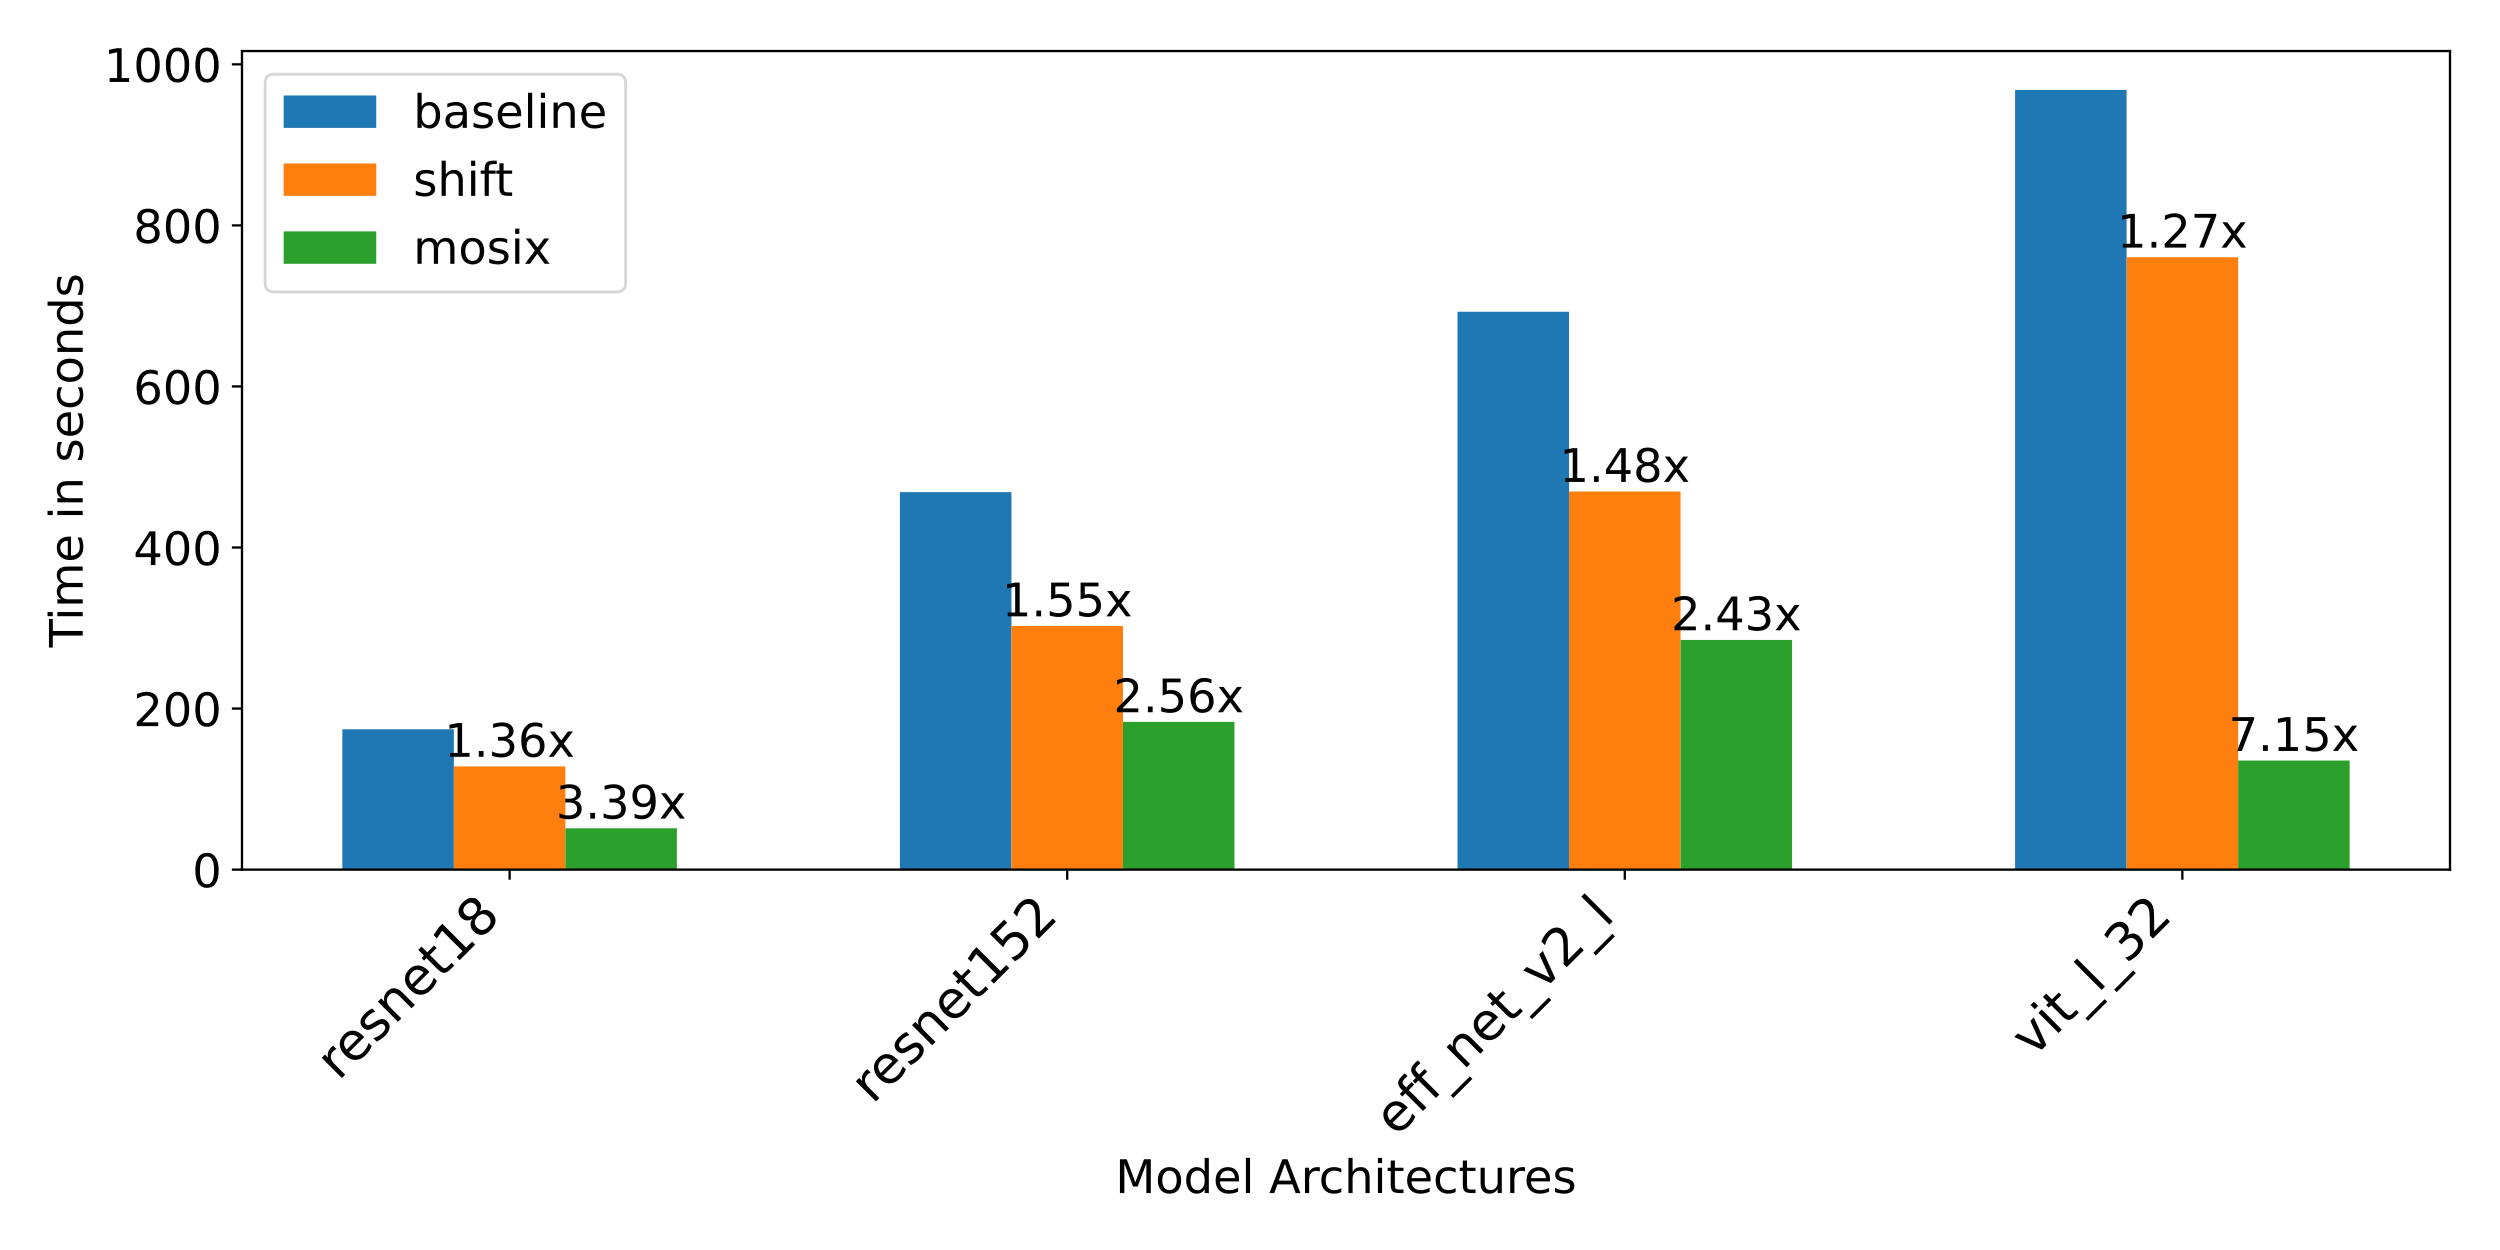
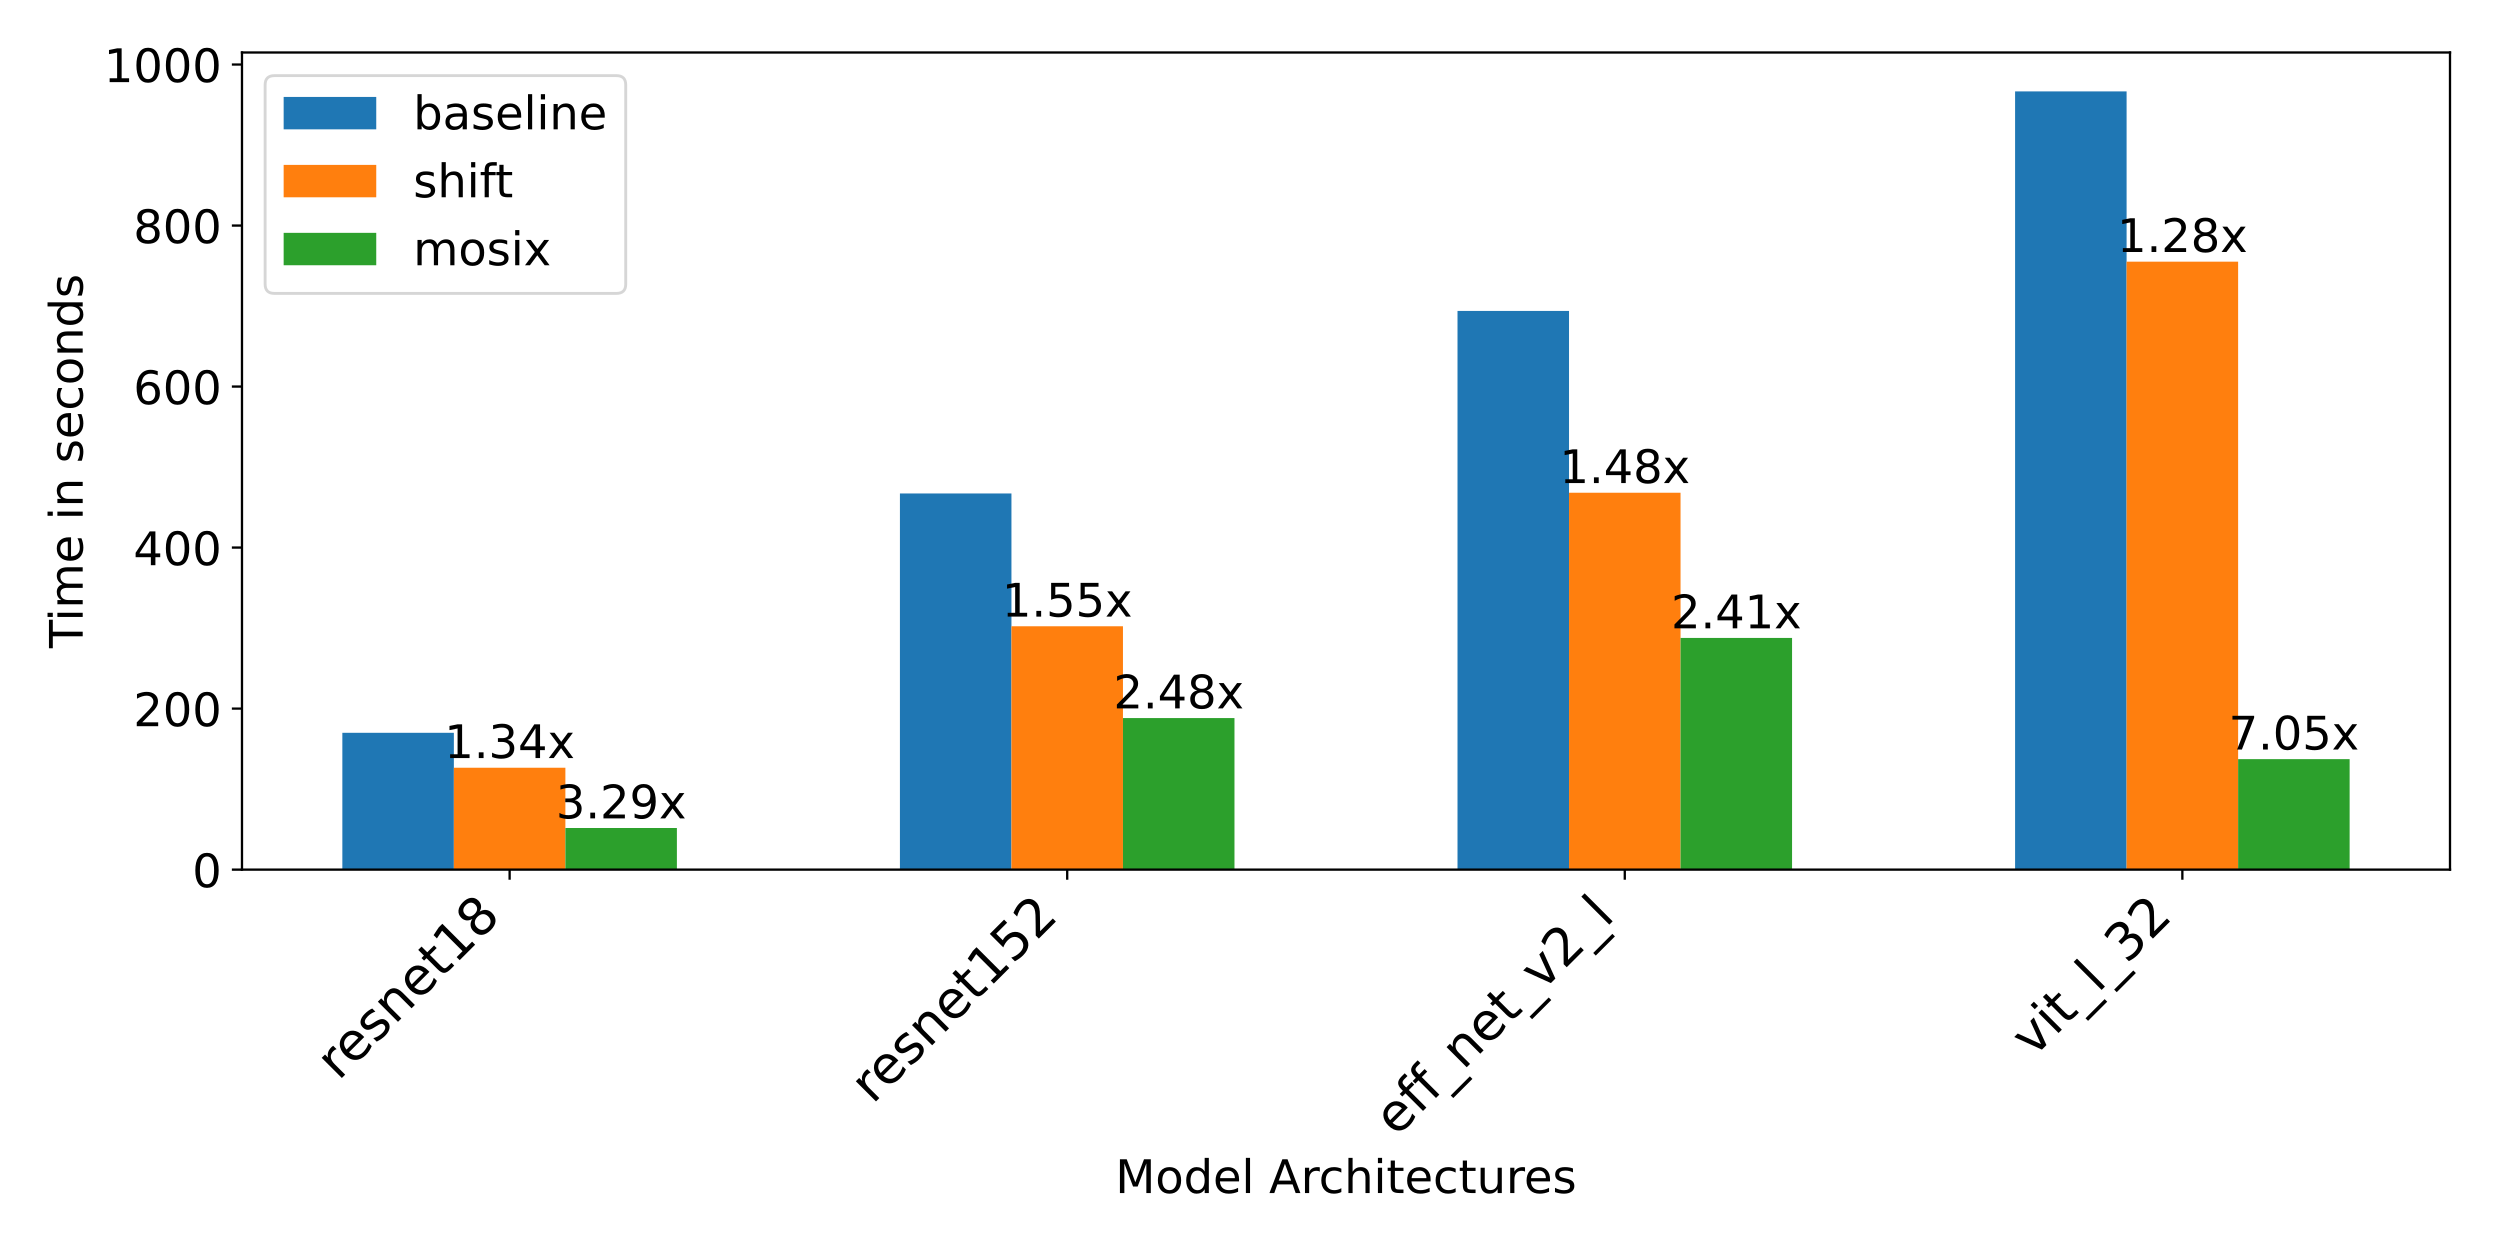
<svg xmlns="http://www.w3.org/2000/svg" xmlns:xlink="http://www.w3.org/1999/xlink" width="864pt" height="432pt" viewBox="0 0 864 432" version="1.1">
  <defs>
    <style type="text/css">*{stroke-linejoin: round; stroke-linecap: butt}</style>
  </defs>
  <g id="figure_1">
    <g id="patch_1">
      <path d="M 0 432  L 864 432  L 864 0  L 0 0  z " style="fill: #ffffff" />
    </g>
    <g id="axes_1">
      <g id="patch_2">
-         <path d="M 83.63 300.543  L 846.72 300.543  L 846.72 17.642  L 83.63 17.642  z " style="fill: #ffffff" />
+         <path d="M 83.63 300.543  L 846.72 300.543  L 846.72 18.143  L 83.63 18.143  z " style="fill: #ffffff" />
      </g>
      <g id="patch_3">
-         <path d="M 118.316 300.543  L 156.856 300.543  L 156.856 252.037  L 118.316 252.037  z " clip-path="url(#pbe96841ba2)" style="fill: #1f77b4" />
+         <path d="M 118.316 300.543  L 156.856 300.543  L 156.856 253.261  L 118.316 253.261  z " clip-path="url(#pf0b1afb6f0)" style="fill: #1f77b4" />
      </g>
      <g id="patch_4">
-         <path d="M 311.015 300.543  L 349.555 300.543  L 349.555 170.077  L 311.015 170.077  z " clip-path="url(#pbe96841ba2)" style="fill: #1f77b4" />
+         <path d="M 311.015 300.543  L 349.555 300.543  L 349.555 170.537  L 311.015 170.537  z " clip-path="url(#pf0b1afb6f0)" style="fill: #1f77b4" />
      </g>
      <g id="patch_5">
-         <path d="M 503.715 300.543  L 542.255 300.543  L 542.255 107.732  L 503.715 107.732  z " clip-path="url(#pbe96841ba2)" style="fill: #1f77b4" />
+         <path d="M 503.715 300.543  L 542.255 300.543  L 542.255 107.456  L 503.715 107.456  z " clip-path="url(#pf0b1afb6f0)" style="fill: #1f77b4" />
      </g>
      <g id="patch_6">
-         <path d="M 696.414 300.543  L 734.954 300.543  L 734.954 31.113  L 696.414 31.113  z " clip-path="url(#pbe96841ba2)" style="fill: #1f77b4" />
+         <path d="M 696.414 300.543  L 734.954 300.543  L 734.954 31.591  L 696.414 31.591  z " clip-path="url(#pf0b1afb6f0)" style="fill: #1f77b4" />
      </g>
      <g id="patch_7">
-         <path d="M 156.856 300.543  L 195.396 300.543  L 195.396 264.868  L 156.856 264.868  z " clip-path="url(#pbe96841ba2)" style="fill: #ff7f0e" />
+         <path d="M 156.856 300.543  L 195.396 300.543  L 195.396 265.319  L 156.856 265.319  z " clip-path="url(#pf0b1afb6f0)" style="fill: #ff7f0e" />
      </g>
      <g id="patch_8">
-         <path d="M 349.555 300.543  L 388.095 300.543  L 388.095 216.33  L 349.555 216.33  z " clip-path="url(#pbe96841ba2)" style="fill: #ff7f0e" />
+         <path d="M 349.555 300.543  L 388.095 300.543  L 388.095 216.433  L 349.555 216.433  z " clip-path="url(#pf0b1afb6f0)" style="fill: #ff7f0e" />
      </g>
      <g id="patch_9">
-         <path d="M 542.255 300.543  L 580.795 300.543  L 580.795 169.877  L 542.255 169.877  z " clip-path="url(#pbe96841ba2)" style="fill: #ff7f0e" />
+         <path d="M 542.255 300.543  L 580.795 300.543  L 580.795 170.278  L 542.255 170.278  z " clip-path="url(#pf0b1afb6f0)" style="fill: #ff7f0e" />
      </g>
      <g id="patch_10">
-         <path d="M 734.954 300.543  L 773.494 300.543  L 773.494 88.903  L 734.954 88.903  z " clip-path="url(#pbe96841ba2)" style="fill: #ff7f0e" />
+         <path d="M 734.954 300.543  L 773.494 300.543  L 773.494 90.421  L 734.954 90.421  z " clip-path="url(#pf0b1afb6f0)" style="fill: #ff7f0e" />
      </g>
      <g id="patch_11">
-         <path d="M 195.396 300.543  L 233.936 300.543  L 233.936 286.241  L 195.396 286.241  z " clip-path="url(#pbe96841ba2)" style="fill: #2ca02c" />
+         <path d="M 195.396 300.543  L 233.936 300.543  L 233.936 286.158  L 195.396 286.158  z " clip-path="url(#pf0b1afb6f0)" style="fill: #2ca02c" />
      </g>
      <g id="patch_12">
-         <path d="M 388.095 300.543  L 426.635 300.543  L 426.635 249.484  L 388.095 249.484  z " clip-path="url(#pbe96841ba2)" style="fill: #2ca02c" />
+         <path d="M 388.095 300.543  L 426.635 300.543  L 426.635 248.156  L 388.095 248.156  z " clip-path="url(#pf0b1afb6f0)" style="fill: #2ca02c" />
      </g>
      <g id="patch_13">
-         <path d="M 580.795 300.543  L 619.335 300.543  L 619.335 221.156  L 580.795 221.156  z " clip-path="url(#pbe96841ba2)" style="fill: #2ca02c" />
+         <path d="M 580.795 300.543  L 619.335 300.543  L 619.335 220.475  L 580.795 220.475  z " clip-path="url(#pf0b1afb6f0)" style="fill: #2ca02c" />
      </g>
      <g id="patch_14">
-         <path d="M 773.494 300.543  L 812.034 300.543  L 812.034 262.841  L 773.494 262.841  z " clip-path="url(#pbe96841ba2)" style="fill: #2ca02c" />
+         <path d="M 773.494 300.543  L 812.034 300.543  L 812.034 262.366  L 773.494 262.366  z " clip-path="url(#pf0b1afb6f0)" style="fill: #2ca02c" />
      </g>
      <g id="matplotlib.axis_1">
        <g id="xtick_1">
          <g id="line2d_1">
            <defs>
-               <path id="med750f5c1c" d="M 0 0  L 0 3.5  " style="stroke: #000000; stroke-width: 0.8" />
+               <path id="md7676b067f" d="M 0 0  L 0 3.5  " style="stroke: #000000; stroke-width: 0.8" />
            </defs>
            <g>
-               <use xlink:href="#med750f5c1c" x="176.126" y="300.543" style="stroke: #000000; stroke-width: 0.8" />
+               <use xlink:href="#md7676b067f" x="176.126" y="300.543" style="stroke: #000000; stroke-width: 0.8" />
            </g>
          </g>
          <g id="text_1">
            <g transform="translate(116.9867 373.7061) rotate(-45) scale(0.18 -0.18)">
              <defs>
                <path id="DejaVuSans-72" d="M 2631 2963  Q 2534 3019 2420 3045  Q 2306 3072 2169 3072  Q 1681 3072 1420 2755  Q 1159 2438 1159 1844  L 1159 0  L 581 0  L 581 3500  L 1159 3500  L 1159 2956  Q 1341 3275 1631 3429  Q 1922 3584 2338 3584  Q 2397 3584 2469 3576  Q 2541 3569 2628 3553  L 2631 2963  z " transform="scale(0.015625)" />
                <path id="DejaVuSans-65" d="M 3597 1894  L 3597 1613  L 953 1613  Q 991 1019 1311 708  Q 1631 397 2203 397  Q 2534 397 2845 478  Q 3156 559 3463 722  L 3463 178  Q 3153 47 2828 -22  Q 2503 -91 2169 -91  Q 1331 -91 842 396  Q 353 884 353 1716  Q 353 2575 817 3079  Q 1281 3584 2069 3584  Q 2775 3584 3186 3129  Q 3597 2675 3597 1894  z M 3022 2063  Q 3016 2534 2758 2815  Q 2500 3097 2075 3097  Q 1594 3097 1305 2825  Q 1016 2553 972 2059  L 3022 2063  z " transform="scale(0.015625)" />
                <path id="DejaVuSans-73" d="M 2834 3397  L 2834 2853  Q 2591 2978 2328 3040  Q 2066 3103 1784 3103  Q 1356 3103 1142 2972  Q 928 2841 928 2578  Q 928 2378 1081 2264  Q 1234 2150 1697 2047  L 1894 2003  Q 2506 1872 2764 1633  Q 3022 1394 3022 966  Q 3022 478 2636 193  Q 2250 -91 1575 -91  Q 1294 -91 989 -36  Q 684 19 347 128  L 347 722  Q 666 556 975 473  Q 1284 391 1588 391  Q 1994 391 2212 530  Q 2431 669 2431 922  Q 2431 1156 2273 1281  Q 2116 1406 1581 1522  L 1381 1569  Q 847 1681 609 1914  Q 372 2147 372 2553  Q 372 3047 722 3315  Q 1072 3584 1716 3584  Q 2034 3584 2315 3537  Q 2597 3491 2834 3397  z " transform="scale(0.015625)" />
                <path id="DejaVuSans-6e" d="M 3513 2113  L 3513 0  L 2938 0  L 2938 2094  Q 2938 2591 2744 2837  Q 2550 3084 2163 3084  Q 1697 3084 1428 2787  Q 1159 2491 1159 1978  L 1159 0  L 581 0  L 581 3500  L 1159 3500  L 1159 2956  Q 1366 3272 1645 3428  Q 1925 3584 2291 3584  Q 2894 3584 3203 3211  Q 3513 2838 3513 2113  z " transform="scale(0.015625)" />
                <path id="DejaVuSans-74" d="M 1172 4494  L 1172 3500  L 2356 3500  L 2356 3053  L 1172 3053  L 1172 1153  Q 1172 725 1289 603  Q 1406 481 1766 481  L 2356 481  L 2356 0  L 1766 0  Q 1100 0 847 248  Q 594 497 594 1153  L 594 3053  L 172 3053  L 172 3500  L 594 3500  L 594 4494  L 1172 4494  z " transform="scale(0.015625)" />
                <path id="DejaVuSans-31" d="M 794 531  L 1825 531  L 1825 4091  L 703 3866  L 703 4441  L 1819 4666  L 2450 4666  L 2450 531  L 3481 531  L 3481 0  L 794 0  L 794 531  z " transform="scale(0.015625)" />
                <path id="DejaVuSans-38" d="M 2034 2216  Q 1584 2216 1326 1975  Q 1069 1734 1069 1313  Q 1069 891 1326 650  Q 1584 409 2034 409  Q 2484 409 2743 651  Q 3003 894 3003 1313  Q 3003 1734 2745 1975  Q 2488 2216 2034 2216  z M 1403 2484  Q 997 2584 770 2862  Q 544 3141 544 3541  Q 544 4100 942 4425  Q 1341 4750 2034 4750  Q 2731 4750 3128 4425  Q 3525 4100 3525 3541  Q 3525 3141 3298 2862  Q 3072 2584 2669 2484  Q 3125 2378 3379 2068  Q 3634 1759 3634 1313  Q 3634 634 3220 271  Q 2806 -91 2034 -91  Q 1263 -91 848 271  Q 434 634 434 1313  Q 434 1759 690 2068  Q 947 2378 1403 2484  z M 1172 3481  Q 1172 3119 1398 2916  Q 1625 2713 2034 2713  Q 2441 2713 2670 2916  Q 2900 3119 2900 3481  Q 2900 3844 2670 4047  Q 2441 4250 2034 4250  Q 1625 4250 1398 4047  Q 1172 3844 1172 3481  z " transform="scale(0.015625)" />
              </defs>
              <use xlink:href="#DejaVuSans-72" />
              <use xlink:href="#DejaVuSans-65" x="38.863" />
              <use xlink:href="#DejaVuSans-73" x="100.387" />
              <use xlink:href="#DejaVuSans-6e" x="152.486" />
              <use xlink:href="#DejaVuSans-65" x="215.865" />
              <use xlink:href="#DejaVuSans-74" x="277.389" />
              <use xlink:href="#DejaVuSans-31" x="316.598" />
              <use xlink:href="#DejaVuSans-38" x="380.221" />
            </g>
          </g>
        </g>
        <g id="xtick_2">
          <g id="line2d_2">
            <g>
-               <use xlink:href="#med750f5c1c" x="368.825" y="300.543" style="stroke: #000000; stroke-width: 0.8" />
+               <use xlink:href="#md7676b067f" x="368.825" y="300.543" style="stroke: #000000; stroke-width: 0.8" />
            </g>
          </g>
          <g id="text_2">
            <g transform="translate(301.588 381.8042) rotate(-45) scale(0.18 -0.18)">
              <defs>
                <path id="DejaVuSans-35" d="M 691 4666  L 3169 4666  L 3169 4134  L 1269 4134  L 1269 2991  Q 1406 3038 1543 3061  Q 1681 3084 1819 3084  Q 2600 3084 3056 2656  Q 3513 2228 3513 1497  Q 3513 744 3044 326  Q 2575 -91 1722 -91  Q 1428 -91 1123 -41  Q 819 9 494 109  L 494 744  Q 775 591 1075 516  Q 1375 441 1709 441  Q 2250 441 2565 725  Q 2881 1009 2881 1497  Q 2881 1984 2565 2268  Q 2250 2553 1709 2553  Q 1456 2553 1204 2497  Q 953 2441 691 2322  L 691 4666  z " transform="scale(0.015625)" />
                <path id="DejaVuSans-32" d="M 1228 531  L 3431 531  L 3431 0  L 469 0  L 469 531  Q 828 903 1448 1529  Q 2069 2156 2228 2338  Q 2531 2678 2651 2914  Q 2772 3150 2772 3378  Q 2772 3750 2511 3984  Q 2250 4219 1831 4219  Q 1534 4219 1204 4116  Q 875 4013 500 3803  L 500 4441  Q 881 4594 1212 4672  Q 1544 4750 1819 4750  Q 2544 4750 2975 4387  Q 3406 4025 3406 3419  Q 3406 3131 3298 2873  Q 3191 2616 2906 2266  Q 2828 2175 2409 1742  Q 1991 1309 1228 531  z " transform="scale(0.015625)" />
              </defs>
              <use xlink:href="#DejaVuSans-72" />
              <use xlink:href="#DejaVuSans-65" x="38.863" />
              <use xlink:href="#DejaVuSans-73" x="100.387" />
              <use xlink:href="#DejaVuSans-6e" x="152.486" />
              <use xlink:href="#DejaVuSans-65" x="215.865" />
              <use xlink:href="#DejaVuSans-74" x="277.389" />
              <use xlink:href="#DejaVuSans-31" x="316.598" />
              <use xlink:href="#DejaVuSans-35" x="380.221" />
              <use xlink:href="#DejaVuSans-32" x="443.844" />
            </g>
          </g>
        </g>
        <g id="xtick_3">
          <g id="line2d_3">
            <g>
-               <use xlink:href="#med750f5c1c" x="561.525" y="300.543" style="stroke: #000000; stroke-width: 0.8" />
+               <use xlink:href="#md7676b067f" x="561.525" y="300.543" style="stroke: #000000; stroke-width: 0.8" />
            </g>
          </g>
          <g id="text_3">
            <g transform="translate(482.5838 393.1539) rotate(-45) scale(0.18 -0.18)">
              <defs>
                <path id="DejaVuSans-66" d="M 2375 4863  L 2375 4384  L 1825 4384  Q 1516 4384 1395 4259  Q 1275 4134 1275 3809  L 1275 3500  L 2222 3500  L 2222 3053  L 1275 3053  L 1275 0  L 697 0  L 697 3053  L 147 3053  L 147 3500  L 697 3500  L 697 3744  Q 697 4328 969 4595  Q 1241 4863 1831 4863  L 2375 4863  z " transform="scale(0.015625)" />
                <path id="DejaVuSans-5f" d="M 3263 -1063  L 3263 -1509  L -63 -1509  L -63 -1063  L 3263 -1063  z " transform="scale(0.015625)" />
                <path id="DejaVuSans-76" d="M 191 3500  L 800 3500  L 1894 563  L 2988 3500  L 3597 3500  L 2284 0  L 1503 0  L 191 3500  z " transform="scale(0.015625)" />
                <path id="DejaVuSans-6c" d="M 603 4863  L 1178 4863  L 1178 0  L 603 0  L 603 4863  z " transform="scale(0.015625)" />
              </defs>
              <use xlink:href="#DejaVuSans-65" />
              <use xlink:href="#DejaVuSans-66" x="61.523" />
              <use xlink:href="#DejaVuSans-66" x="96.729" />
              <use xlink:href="#DejaVuSans-5f" x="131.934" />
              <use xlink:href="#DejaVuSans-6e" x="181.934" />
              <use xlink:href="#DejaVuSans-65" x="245.312" />
              <use xlink:href="#DejaVuSans-74" x="306.836" />
              <use xlink:href="#DejaVuSans-5f" x="346.045" />
              <use xlink:href="#DejaVuSans-76" x="396.045" />
              <use xlink:href="#DejaVuSans-32" x="455.225" />
              <use xlink:href="#DejaVuSans-5f" x="518.848" />
              <use xlink:href="#DejaVuSans-6c" x="568.848" />
            </g>
          </g>
        </g>
        <g id="xtick_4">
          <g id="line2d_4">
            <g>
-               <use xlink:href="#med750f5c1c" x="754.224" y="300.543" style="stroke: #000000; stroke-width: 0.8" />
+               <use xlink:href="#md7676b067f" x="754.224" y="300.543" style="stroke: #000000; stroke-width: 0.8" />
            </g>
          </g>
          <g id="text_4">
            <g transform="translate(702.704 365.7332) rotate(-45) scale(0.18 -0.18)">
              <defs>
                <path id="DejaVuSans-69" d="M 603 3500  L 1178 3500  L 1178 0  L 603 0  L 603 3500  z M 603 4863  L 1178 4863  L 1178 4134  L 603 4134  L 603 4863  z " transform="scale(0.015625)" />
                <path id="DejaVuSans-33" d="M 2597 2516  Q 3050 2419 3304 2112  Q 3559 1806 3559 1356  Q 3559 666 3084 287  Q 2609 -91 1734 -91  Q 1441 -91 1130 -33  Q 819 25 488 141  L 488 750  Q 750 597 1062 519  Q 1375 441 1716 441  Q 2309 441 2620 675  Q 2931 909 2931 1356  Q 2931 1769 2642 2001  Q 2353 2234 1838 2234  L 1294 2234  L 1294 2753  L 1863 2753  Q 2328 2753 2575 2939  Q 2822 3125 2822 3475  Q 2822 3834 2567 4026  Q 2313 4219 1838 4219  Q 1578 4219 1281 4162  Q 984 4106 628 3988  L 628 4550  Q 988 4650 1302 4700  Q 1616 4750 1894 4750  Q 2613 4750 3031 4423  Q 3450 4097 3450 3541  Q 3450 3153 3228 2886  Q 3006 2619 2597 2516  z " transform="scale(0.015625)" />
              </defs>
              <use xlink:href="#DejaVuSans-76" />
              <use xlink:href="#DejaVuSans-69" x="59.18" />
              <use xlink:href="#DejaVuSans-74" x="86.963" />
              <use xlink:href="#DejaVuSans-5f" x="126.172" />
              <use xlink:href="#DejaVuSans-6c" x="176.172" />
              <use xlink:href="#DejaVuSans-5f" x="203.955" />
              <use xlink:href="#DejaVuSans-33" x="253.955" />
              <use xlink:href="#DejaVuSans-32" x="317.578" />
            </g>
          </g>
        </g>
        <g id="text_5">
          <g transform="translate(385.4762 412.3124) scale(0.16 -0.16)">
            <defs>
              <path id="DejaVuSans-4d" d="M 628 4666  L 1569 4666  L 2759 1491  L 3956 4666  L 4897 4666  L 4897 0  L 4281 0  L 4281 4097  L 3078 897  L 2444 897  L 1241 4097  L 1241 0  L 628 0  L 628 4666  z " transform="scale(0.015625)" />
              <path id="DejaVuSans-6f" d="M 1959 3097  Q 1497 3097 1228 2736  Q 959 2375 959 1747  Q 959 1119 1226 758  Q 1494 397 1959 397  Q 2419 397 2687 759  Q 2956 1122 2956 1747  Q 2956 2369 2687 2733  Q 2419 3097 1959 3097  z M 1959 3584  Q 2709 3584 3137 3096  Q 3566 2609 3566 1747  Q 3566 888 3137 398  Q 2709 -91 1959 -91  Q 1206 -91 779 398  Q 353 888 353 1747  Q 353 2609 779 3096  Q 1206 3584 1959 3584  z " transform="scale(0.015625)" />
              <path id="DejaVuSans-64" d="M 2906 2969  L 2906 4863  L 3481 4863  L 3481 0  L 2906 0  L 2906 525  Q 2725 213 2448 61  Q 2172 -91 1784 -91  Q 1150 -91 751 415  Q 353 922 353 1747  Q 353 2572 751 3078  Q 1150 3584 1784 3584  Q 2172 3584 2448 3432  Q 2725 3281 2906 2969  z M 947 1747  Q 947 1113 1208 752  Q 1469 391 1925 391  Q 2381 391 2643 752  Q 2906 1113 2906 1747  Q 2906 2381 2643 2742  Q 2381 3103 1925 3103  Q 1469 3103 1208 2742  Q 947 2381 947 1747  z " transform="scale(0.015625)" />
              <path id="DejaVuSans-20" transform="scale(0.015625)" />
              <path id="DejaVuSans-41" d="M 2188 4044  L 1331 1722  L 3047 1722  L 2188 4044  z M 1831 4666  L 2547 4666  L 4325 0  L 3669 0  L 3244 1197  L 1141 1197  L 716 0  L 50 0  L 1831 4666  z " transform="scale(0.015625)" />
              <path id="DejaVuSans-63" d="M 3122 3366  L 3122 2828  Q 2878 2963 2633 3030  Q 2388 3097 2138 3097  Q 1578 3097 1268 2742  Q 959 2388 959 1747  Q 959 1106 1268 751  Q 1578 397 2138 397  Q 2388 397 2633 464  Q 2878 531 3122 666  L 3122 134  Q 2881 22 2623 -34  Q 2366 -91 2075 -91  Q 1284 -91 818 406  Q 353 903 353 1747  Q 353 2603 823 3093  Q 1294 3584 2113 3584  Q 2378 3584 2631 3529  Q 2884 3475 3122 3366  z " transform="scale(0.015625)" />
              <path id="DejaVuSans-68" d="M 3513 2113  L 3513 0  L 2938 0  L 2938 2094  Q 2938 2591 2744 2837  Q 2550 3084 2163 3084  Q 1697 3084 1428 2787  Q 1159 2491 1159 1978  L 1159 0  L 581 0  L 581 4863  L 1159 4863  L 1159 2956  Q 1366 3272 1645 3428  Q 1925 3584 2291 3584  Q 2894 3584 3203 3211  Q 3513 2838 3513 2113  z " transform="scale(0.015625)" />
              <path id="DejaVuSans-75" d="M 544 1381  L 544 3500  L 1119 3500  L 1119 1403  Q 1119 906 1312 657  Q 1506 409 1894 409  Q 2359 409 2629 706  Q 2900 1003 2900 1516  L 2900 3500  L 3475 3500  L 3475 0  L 2900 0  L 2900 538  Q 2691 219 2414 64  Q 2138 -91 1772 -91  Q 1169 -91 856 284  Q 544 659 544 1381  z M 1991 3584  L 1991 3584  z " transform="scale(0.015625)" />
            </defs>
            <use xlink:href="#DejaVuSans-4d" />
            <use xlink:href="#DejaVuSans-6f" x="86.279" />
            <use xlink:href="#DejaVuSans-64" x="147.461" />
            <use xlink:href="#DejaVuSans-65" x="210.938" />
            <use xlink:href="#DejaVuSans-6c" x="272.461" />
            <use xlink:href="#DejaVuSans-20" x="300.244" />
            <use xlink:href="#DejaVuSans-41" x="332.031" />
            <use xlink:href="#DejaVuSans-72" x="400.439" />
            <use xlink:href="#DejaVuSans-63" x="439.303" />
            <use xlink:href="#DejaVuSans-68" x="494.283" />
            <use xlink:href="#DejaVuSans-69" x="557.662" />
            <use xlink:href="#DejaVuSans-74" x="585.445" />
            <use xlink:href="#DejaVuSans-65" x="624.654" />
            <use xlink:href="#DejaVuSans-63" x="686.178" />
            <use xlink:href="#DejaVuSans-74" x="741.158" />
            <use xlink:href="#DejaVuSans-75" x="780.367" />
            <use xlink:href="#DejaVuSans-72" x="843.746" />
            <use xlink:href="#DejaVuSans-65" x="882.609" />
            <use xlink:href="#DejaVuSans-73" x="944.133" />
          </g>
        </g>
      </g>
      <g id="matplotlib.axis_2">
        <g id="ytick_1">
          <g id="line2d_5">
            <defs>
-               <path id="m3eb5f7bf2d" d="M 0 0  L -3.5 0  " style="stroke: #000000; stroke-width: 0.8" />
+               <path id="mc90a76fb17" d="M 0 0  L -3.5 0  " style="stroke: #000000; stroke-width: 0.8" />
            </defs>
            <g>
-               <use xlink:href="#m3eb5f7bf2d" x="83.63" y="300.543" style="stroke: #000000; stroke-width: 0.8" />
+               <use xlink:href="#mc90a76fb17" x="83.63" y="300.543" style="stroke: #000000; stroke-width: 0.8" />
            </g>
          </g>
          <g id="text_6">
            <g transform="translate(66.45 306.6215) scale(0.16 -0.16)">
              <defs>
                <path id="DejaVuSans-30" d="M 2034 4250  Q 1547 4250 1301 3770  Q 1056 3291 1056 2328  Q 1056 1369 1301 889  Q 1547 409 2034 409  Q 2525 409 2770 889  Q 3016 1369 3016 2328  Q 3016 3291 2770 3770  Q 2525 4250 2034 4250  z M 2034 4750  Q 2819 4750 3233 4129  Q 3647 3509 3647 2328  Q 3647 1150 3233 529  Q 2819 -91 2034 -91  Q 1250 -91 836 529  Q 422 1150 422 2328  Q 422 3509 836 4129  Q 1250 4750 2034 4750  z " transform="scale(0.015625)" />
              </defs>
              <use xlink:href="#DejaVuSans-30" />
            </g>
          </g>
        </g>
        <g id="ytick_2">
          <g id="line2d_6">
            <g>
-               <use xlink:href="#m3eb5f7bf2d" x="83.63" y="244.881" style="stroke: #000000; stroke-width: 0.8" />
+               <use xlink:href="#mc90a76fb17" x="83.63" y="244.894" style="stroke: #000000; stroke-width: 0.8" />
            </g>
          </g>
          <g id="text_7">
-             <g transform="translate(46.09 250.9595) scale(0.16 -0.16)">
+             <g transform="translate(46.09 250.973) scale(0.16 -0.16)">
              <use xlink:href="#DejaVuSans-32" />
              <use xlink:href="#DejaVuSans-30" x="63.623" />
              <use xlink:href="#DejaVuSans-30" x="127.246" />
            </g>
          </g>
        </g>
        <g id="ytick_3">
          <g id="line2d_7">
            <g>
-               <use xlink:href="#m3eb5f7bf2d" x="83.63" y="189.219" style="stroke: #000000; stroke-width: 0.8" />
+               <use xlink:href="#mc90a76fb17" x="83.63" y="189.246" style="stroke: #000000; stroke-width: 0.8" />
            </g>
          </g>
          <g id="text_8">
-             <g transform="translate(46.09 195.2975) scale(0.16 -0.16)">
+             <g transform="translate(46.09 195.3246) scale(0.16 -0.16)">
              <defs>
                <path id="DejaVuSans-34" d="M 2419 4116  L 825 1625  L 2419 1625  L 2419 4116  z M 2253 4666  L 3047 4666  L 3047 1625  L 3713 1625  L 3713 1100  L 3047 1100  L 3047 0  L 2419 0  L 2419 1100  L 313 1100  L 313 1709  L 2253 4666  z " transform="scale(0.015625)" />
              </defs>
              <use xlink:href="#DejaVuSans-34" />
              <use xlink:href="#DejaVuSans-30" x="63.623" />
              <use xlink:href="#DejaVuSans-30" x="127.246" />
            </g>
          </g>
        </g>
        <g id="ytick_4">
          <g id="line2d_8">
            <g>
-               <use xlink:href="#m3eb5f7bf2d" x="83.63" y="133.557" style="stroke: #000000; stroke-width: 0.8" />
+               <use xlink:href="#mc90a76fb17" x="83.63" y="133.597" style="stroke: #000000; stroke-width: 0.8" />
            </g>
          </g>
          <g id="text_9">
-             <g transform="translate(46.09 139.6355) scale(0.16 -0.16)">
+             <g transform="translate(46.09 139.6761) scale(0.16 -0.16)">
              <defs>
                <path id="DejaVuSans-36" d="M 2113 2584  Q 1688 2584 1439 2293  Q 1191 2003 1191 1497  Q 1191 994 1439 701  Q 1688 409 2113 409  Q 2538 409 2786 701  Q 3034 994 3034 1497  Q 3034 2003 2786 2293  Q 2538 2584 2113 2584  z M 3366 4563  L 3366 3988  Q 3128 4100 2886 4159  Q 2644 4219 2406 4219  Q 1781 4219 1451 3797  Q 1122 3375 1075 2522  Q 1259 2794 1537 2939  Q 1816 3084 2150 3084  Q 2853 3084 3261 2657  Q 3669 2231 3669 1497  Q 3669 778 3244 343  Q 2819 -91 2113 -91  Q 1303 -91 875 529  Q 447 1150 447 2328  Q 447 3434 972 4092  Q 1497 4750 2381 4750  Q 2619 4750 2861 4703  Q 3103 4656 3366 4563  z " transform="scale(0.015625)" />
              </defs>
              <use xlink:href="#DejaVuSans-36" />
              <use xlink:href="#DejaVuSans-30" x="63.623" />
              <use xlink:href="#DejaVuSans-30" x="127.246" />
            </g>
          </g>
        </g>
        <g id="ytick_5">
          <g id="line2d_9">
            <g>
-               <use xlink:href="#m3eb5f7bf2d" x="83.63" y="77.895" style="stroke: #000000; stroke-width: 0.8" />
+               <use xlink:href="#mc90a76fb17" x="83.63" y="77.949" style="stroke: #000000; stroke-width: 0.8" />
            </g>
          </g>
          <g id="text_10">
-             <g transform="translate(46.09 83.97353) scale(0.16 -0.16)">
+             <g transform="translate(46.09 84.02761) scale(0.16 -0.16)">
              <use xlink:href="#DejaVuSans-38" />
              <use xlink:href="#DejaVuSans-30" x="63.623" />
              <use xlink:href="#DejaVuSans-30" x="127.246" />
            </g>
          </g>
        </g>
        <g id="ytick_6">
          <g id="line2d_10">
            <g>
-               <use xlink:href="#m3eb5f7bf2d" x="83.63" y="22.233" style="stroke: #000000; stroke-width: 0.8" />
+               <use xlink:href="#mc90a76fb17" x="83.63" y="22.3" style="stroke: #000000; stroke-width: 0.8" />
            </g>
          </g>
          <g id="text_11">
-             <g transform="translate(35.91 28.31154) scale(0.16 -0.16)">
+             <g transform="translate(35.91 28.37914) scale(0.16 -0.16)">
              <use xlink:href="#DejaVuSans-31" />
              <use xlink:href="#DejaVuSans-30" x="63.623" />
              <use xlink:href="#DejaVuSans-30" x="127.246" />
              <use xlink:href="#DejaVuSans-30" x="190.869" />
            </g>
          </g>
        </g>
        <g id="text_12">
-           <g transform="translate(28.5825 223.7434) rotate(-90) scale(0.16 -0.16)">
+           <g transform="translate(28.5825 223.9941) rotate(-90) scale(0.16 -0.16)">
            <defs>
              <path id="DejaVuSans-54" d="M -19 4666  L 3928 4666  L 3928 4134  L 2272 4134  L 2272 0  L 1638 0  L 1638 4134  L -19 4134  L -19 4666  z " transform="scale(0.015625)" />
              <path id="DejaVuSans-6d" d="M 3328 2828  Q 3544 3216 3844 3400  Q 4144 3584 4550 3584  Q 5097 3584 5394 3201  Q 5691 2819 5691 2113  L 5691 0  L 5113 0  L 5113 2094  Q 5113 2597 4934 2840  Q 4756 3084 4391 3084  Q 3944 3084 3684 2787  Q 3425 2491 3425 1978  L 3425 0  L 2847 0  L 2847 2094  Q 2847 2600 2669 2842  Q 2491 3084 2119 3084  Q 1678 3084 1418 2786  Q 1159 2488 1159 1978  L 1159 0  L 581 0  L 581 3500  L 1159 3500  L 1159 2956  Q 1356 3278 1631 3431  Q 1906 3584 2284 3584  Q 2666 3584 2933 3390  Q 3200 3197 3328 2828  z " transform="scale(0.015625)" />
            </defs>
            <use xlink:href="#DejaVuSans-54" />
            <use xlink:href="#DejaVuSans-69" x="57.959" />
            <use xlink:href="#DejaVuSans-6d" x="85.742" />
            <use xlink:href="#DejaVuSans-65" x="183.154" />
            <use xlink:href="#DejaVuSans-20" x="244.678" />
            <use xlink:href="#DejaVuSans-69" x="276.465" />
            <use xlink:href="#DejaVuSans-6e" x="304.248" />
            <use xlink:href="#DejaVuSans-20" x="367.627" />
            <use xlink:href="#DejaVuSans-73" x="399.414" />
            <use xlink:href="#DejaVuSans-65" x="451.514" />
            <use xlink:href="#DejaVuSans-63" x="513.037" />
            <use xlink:href="#DejaVuSans-6f" x="568.018" />
            <use xlink:href="#DejaVuSans-6e" x="629.199" />
            <use xlink:href="#DejaVuSans-64" x="692.578" />
            <use xlink:href="#DejaVuSans-73" x="756.055" />
          </g>
        </g>
      </g>
      <g id="patch_15">
-         <path d="M 83.63 300.543  L 83.63 17.642  " style="fill: none; stroke: #000000; stroke-width: 0.8; stroke-linejoin: miter; stroke-linecap: square" />
+         <path d="M 83.63 300.543  L 83.63 18.143  " style="fill: none; stroke: #000000; stroke-width: 0.8; stroke-linejoin: miter; stroke-linecap: square" />
      </g>
      <g id="patch_16">
-         <path d="M 846.72 300.543  L 846.72 17.642  " style="fill: none; stroke: #000000; stroke-width: 0.8; stroke-linejoin: miter; stroke-linecap: square" />
+         <path d="M 846.72 300.543  L 846.72 18.143  " style="fill: none; stroke: #000000; stroke-width: 0.8; stroke-linejoin: miter; stroke-linecap: square" />
      </g>
      <g id="patch_17">
        <path d="M 83.63 300.543  L 846.72 300.543  " style="fill: none; stroke: #000000; stroke-width: 0.8; stroke-linejoin: miter; stroke-linecap: square" />
      </g>
      <g id="patch_18">
-         <path d="M 83.63 17.642  L 846.72 17.642  " style="fill: none; stroke: #000000; stroke-width: 0.8; stroke-linejoin: miter; stroke-linecap: square" />
+         <path d="M 83.63 18.143  L 846.72 18.143  " style="fill: none; stroke: #000000; stroke-width: 0.8; stroke-linejoin: miter; stroke-linecap: square" />
      </g>
      <g id="text_13">
-         <g transform="translate(153.5783 261.5405) scale(0.16 -0.16)">
+         <g transform="translate(153.5783 261.9916) scale(0.16 -0.16)">
          <defs>
            <path id="DejaVuSans-2e" d="M 684 794  L 1344 794  L 1344 0  L 684 0  L 684 794  z " transform="scale(0.015625)" />
            <path id="DejaVuSans-78" d="M 3513 3500  L 2247 1797  L 3578 0  L 2900 0  L 1881 1375  L 863 0  L 184 0  L 1544 1831  L 300 3500  L 978 3500  L 1906 2253  L 2834 3500  L 3513 3500  z " transform="scale(0.015625)" />
          </defs>
          <use xlink:href="#DejaVuSans-31" />
          <use xlink:href="#DejaVuSans-2e" x="63.623" />
          <use xlink:href="#DejaVuSans-33" x="95.41" />
-           <use xlink:href="#DejaVuSans-36" x="159.033" />
+           <use xlink:href="#DejaVuSans-34" x="159.033" />
          <use xlink:href="#DejaVuSans-78" x="222.656" />
        </g>
      </g>
      <g id="text_14">
-         <g transform="translate(346.2778 213.0029) scale(0.16 -0.16)">
+         <g transform="translate(346.2778 213.1056) scale(0.16 -0.16)">
          <use xlink:href="#DejaVuSans-31" />
          <use xlink:href="#DejaVuSans-2e" x="63.623" />
          <use xlink:href="#DejaVuSans-35" x="95.41" />
          <use xlink:href="#DejaVuSans-35" x="159.033" />
          <use xlink:href="#DejaVuSans-78" x="222.656" />
        </g>
      </g>
      <g id="text_15">
-         <g transform="translate(538.9772 166.5498) scale(0.16 -0.16)">
+         <g transform="translate(538.9772 166.9508) scale(0.16 -0.16)">
          <use xlink:href="#DejaVuSans-31" />
          <use xlink:href="#DejaVuSans-2e" x="63.623" />
          <use xlink:href="#DejaVuSans-34" x="95.41" />
          <use xlink:href="#DejaVuSans-38" x="159.033" />
          <use xlink:href="#DejaVuSans-78" x="222.656" />
        </g>
      </g>
      <g id="text_16">
-         <g transform="translate(731.6767 85.57527) scale(0.16 -0.16)">
-           <defs>
-             <path id="DejaVuSans-37" d="M 525 4666  L 3525 4666  L 3525 4397  L 1831 0  L 1172 0  L 2766 4134  L 525 4134  L 525 4666  z " transform="scale(0.015625)" />
-           </defs>
+         <g transform="translate(731.6767 87.09339) scale(0.16 -0.16)">
          <use xlink:href="#DejaVuSans-31" />
          <use xlink:href="#DejaVuSans-2e" x="63.623" />
          <use xlink:href="#DejaVuSans-32" x="95.41" />
-           <use xlink:href="#DejaVuSans-37" x="159.033" />
+           <use xlink:href="#DejaVuSans-38" x="159.033" />
          <use xlink:href="#DejaVuSans-78" x="222.656" />
        </g>
      </g>
      <g id="text_17">
-         <g transform="translate(192.1182 282.9133) scale(0.16 -0.16)">
+         <g transform="translate(192.1182 282.8308) scale(0.16 -0.16)">
          <defs>
            <path id="DejaVuSans-39" d="M 703 97  L 703 672  Q 941 559 1184 500  Q 1428 441 1663 441  Q 2288 441 2617 861  Q 2947 1281 2994 2138  Q 2813 1869 2534 1725  Q 2256 1581 1919 1581  Q 1219 1581 811 2004  Q 403 2428 403 3163  Q 403 3881 828 4315  Q 1253 4750 1959 4750  Q 2769 4750 3195 4129  Q 3622 3509 3622 2328  Q 3622 1225 3098 567  Q 2575 -91 1691 -91  Q 1453 -91 1209 -44  Q 966 3 703 97  z M 1959 2075  Q 2384 2075 2632 2365  Q 2881 2656 2881 3163  Q 2881 3666 2632 3958  Q 2384 4250 1959 4250  Q 1534 4250 1286 3958  Q 1038 3666 1038 3163  Q 1038 2656 1286 2365  Q 1534 2075 1959 2075  z " transform="scale(0.015625)" />
          </defs>
          <use xlink:href="#DejaVuSans-33" />
          <use xlink:href="#DejaVuSans-2e" x="63.623" />
-           <use xlink:href="#DejaVuSans-33" x="95.41" />
+           <use xlink:href="#DejaVuSans-32" x="95.41" />
          <use xlink:href="#DejaVuSans-39" x="159.033" />
          <use xlink:href="#DejaVuSans-78" x="222.656" />
        </g>
      </g>
      <g id="text_18">
-         <g transform="translate(384.8177 246.1567) scale(0.16 -0.16)">
+         <g transform="translate(384.8177 244.8289) scale(0.16 -0.16)">
          <use xlink:href="#DejaVuSans-32" />
          <use xlink:href="#DejaVuSans-2e" x="63.623" />
-           <use xlink:href="#DejaVuSans-35" x="95.41" />
-           <use xlink:href="#DejaVuSans-36" x="159.033" />
+           <use xlink:href="#DejaVuSans-34" x="95.41" />
+           <use xlink:href="#DejaVuSans-38" x="159.033" />
          <use xlink:href="#DejaVuSans-78" x="222.656" />
        </g>
      </g>
      <g id="text_19">
-         <g transform="translate(577.5171 217.828) scale(0.16 -0.16)">
+         <g transform="translate(577.5171 217.1471) scale(0.16 -0.16)">
          <use xlink:href="#DejaVuSans-32" />
          <use xlink:href="#DejaVuSans-2e" x="63.623" />
          <use xlink:href="#DejaVuSans-34" x="95.41" />
-           <use xlink:href="#DejaVuSans-33" x="159.033" />
+           <use xlink:href="#DejaVuSans-31" x="159.033" />
          <use xlink:href="#DejaVuSans-78" x="222.656" />
        </g>
      </g>
      <g id="text_20">
-         <g transform="translate(770.2166 259.5132) scale(0.16 -0.16)">
+         <g transform="translate(770.2166 259.039) scale(0.16 -0.16)">
+           <defs>
+             <path id="DejaVuSans-37" d="M 525 4666  L 3525 4666  L 3525 4397  L 1831 0  L 1172 0  L 2766 4134  L 525 4134  L 525 4666  z " transform="scale(0.015625)" />
+           </defs>
          <use xlink:href="#DejaVuSans-37" />
          <use xlink:href="#DejaVuSans-2e" x="63.623" />
-           <use xlink:href="#DejaVuSans-31" x="95.41" />
+           <use xlink:href="#DejaVuSans-30" x="95.41" />
          <use xlink:href="#DejaVuSans-35" x="159.033" />
          <use xlink:href="#DejaVuSans-78" x="222.656" />
        </g>
      </g>
      <g id="legend_1">
        <g id="patch_19">
-           <path d="M 94.83 100.897  L 213.048 100.897  Q 216.248 100.897 216.248 97.697  L 216.248 28.842  Q 216.248 25.642 213.048 25.642  L 94.83 25.642  Q 91.63 25.642 91.63 28.842  L 91.63 97.697  Q 91.63 100.897 94.83 100.897  z " style="fill: #ffffff; opacity: 0.8; stroke: #cccccc; stroke-linejoin: miter" />
+           <path d="M 94.83 101.398  L 213.048 101.398  Q 216.248 101.398 216.248 98.198  L 216.248 29.343  Q 216.248 26.143 213.048 26.143  L 94.83 26.143  Q 91.63 26.143 91.63 29.343  L 91.63 98.198  Q 91.63 101.398 94.83 101.398  z " style="fill: #ffffff; opacity: 0.8; stroke: #cccccc; stroke-linejoin: miter" />
        </g>
        <g id="patch_20">
-           <path d="M 98.03 44.199  L 130.03 44.199  L 130.03 32.999  L 98.03 32.999  z " style="fill: #1f77b4" />
+           <path d="M 98.03 44.701  L 130.03 44.701  L 130.03 33.501  L 98.03 33.501  z " style="fill: #1f77b4" />
        </g>
        <g id="text_21">
-           <g transform="translate(142.83 44.19908) scale(0.16 -0.16)">
+           <g transform="translate(142.83 44.70055) scale(0.16 -0.16)">
            <defs>
              <path id="DejaVuSans-62" d="M 3116 1747  Q 3116 2381 2855 2742  Q 2594 3103 2138 3103  Q 1681 3103 1420 2742  Q 1159 2381 1159 1747  Q 1159 1113 1420 752  Q 1681 391 2138 391  Q 2594 391 2855 752  Q 3116 1113 3116 1747  z M 1159 2969  Q 1341 3281 1617 3432  Q 1894 3584 2278 3584  Q 2916 3584 3314 3078  Q 3713 2572 3713 1747  Q 3713 922 3314 415  Q 2916 -91 2278 -91  Q 1894 -91 1617 61  Q 1341 213 1159 525  L 1159 0  L 581 0  L 581 4863  L 1159 4863  L 1159 2969  z " transform="scale(0.015625)" />
              <path id="DejaVuSans-61" d="M 2194 1759  Q 1497 1759 1228 1600  Q 959 1441 959 1056  Q 959 750 1161 570  Q 1363 391 1709 391  Q 2188 391 2477 730  Q 2766 1069 2766 1631  L 2766 1759  L 2194 1759  z M 3341 1997  L 3341 0  L 2766 0  L 2766 531  Q 2569 213 2275 61  Q 1981 -91 1556 -91  Q 1019 -91 701 211  Q 384 513 384 1019  Q 384 1609 779 1909  Q 1175 2209 1959 2209  L 2766 2209  L 2766 2266  Q 2766 2663 2505 2880  Q 2244 3097 1772 3097  Q 1472 3097 1187 3025  Q 903 2953 641 2809  L 641 3341  Q 956 3463 1253 3523  Q 1550 3584 1831 3584  Q 2591 3584 2966 3190  Q 3341 2797 3341 1997  z " transform="scale(0.015625)" />
            </defs>
            <use xlink:href="#DejaVuSans-62" />
            <use xlink:href="#DejaVuSans-61" x="63.477" />
            <use xlink:href="#DejaVuSans-73" x="124.756" />
            <use xlink:href="#DejaVuSans-65" x="176.855" />
            <use xlink:href="#DejaVuSans-6c" x="238.379" />
            <use xlink:href="#DejaVuSans-69" x="266.162" />
            <use xlink:href="#DejaVuSans-6e" x="293.945" />
            <use xlink:href="#DejaVuSans-65" x="357.324" />
          </g>
        </g>
        <g id="patch_21">
-           <path d="M 98.03 67.684  L 130.03 67.684  L 130.03 56.484  L 98.03 56.484  z " style="fill: #ff7f0e" />
+           <path d="M 98.03 68.186  L 130.03 68.186  L 130.03 56.986  L 98.03 56.986  z " style="fill: #ff7f0e" />
        </g>
        <g id="text_22">
-           <g transform="translate(142.83 67.68408) scale(0.16 -0.16)">
+           <g transform="translate(142.83 68.18555) scale(0.16 -0.16)">
            <use xlink:href="#DejaVuSans-73" />
            <use xlink:href="#DejaVuSans-68" x="52.1" />
            <use xlink:href="#DejaVuSans-69" x="115.479" />
            <use xlink:href="#DejaVuSans-66" x="143.262" />
            <use xlink:href="#DejaVuSans-74" x="176.717" />
          </g>
        </g>
        <g id="patch_22">
-           <path d="M 98.03 91.169  L 130.03 91.169  L 130.03 79.969  L 98.03 79.969  z " style="fill: #2ca02c" />
+           <path d="M 98.03 91.671  L 130.03 91.671  L 130.03 80.471  L 98.03 80.471  z " style="fill: #2ca02c" />
        </g>
        <g id="text_23">
-           <g transform="translate(142.83 91.16908) scale(0.16 -0.16)">
+           <g transform="translate(142.83 91.67055) scale(0.16 -0.16)">
            <use xlink:href="#DejaVuSans-6d" />
            <use xlink:href="#DejaVuSans-6f" x="97.412" />
            <use xlink:href="#DejaVuSans-73" x="158.594" />
            <use xlink:href="#DejaVuSans-69" x="210.693" />
            <use xlink:href="#DejaVuSans-78" x="238.477" />
          </g>
        </g>
      </g>
    </g>
  </g>
  <defs>
-     <clipPath id="pbe96841ba2">
-       <rect x="83.63" y="17.642" width="763.09" height="282.901" />
+     <clipPath id="pf0b1afb6f0">
+       <rect x="83.63" y="18.143" width="763.09" height="282.4" />
    </clipPath>
  </defs>
</svg>
